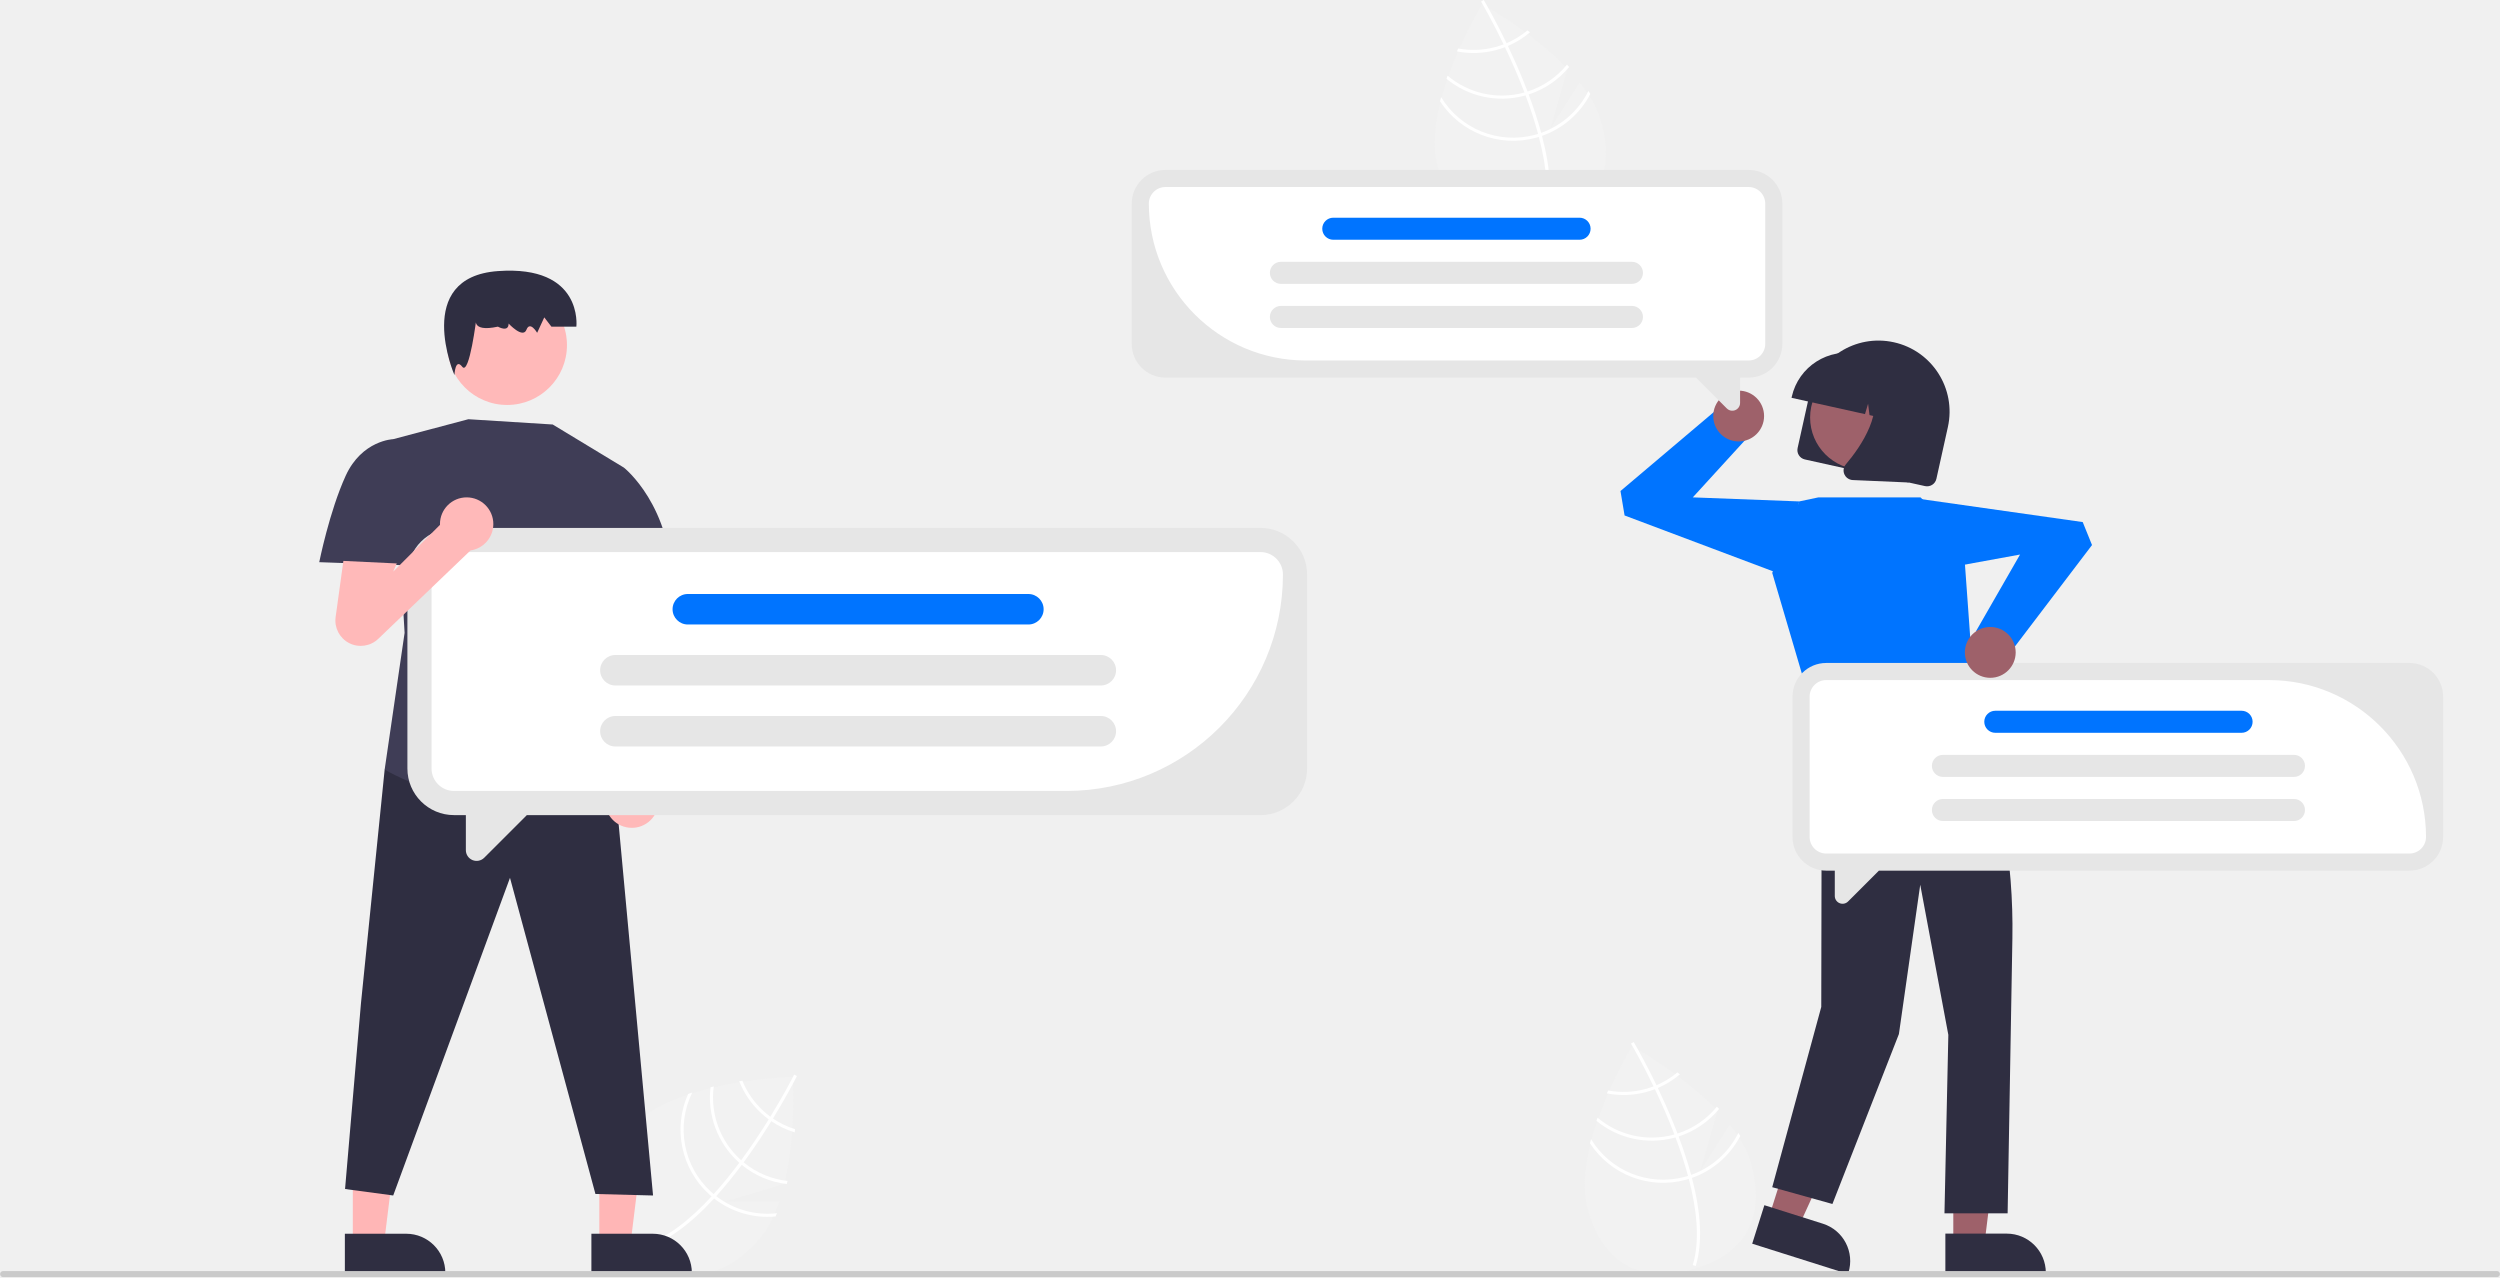
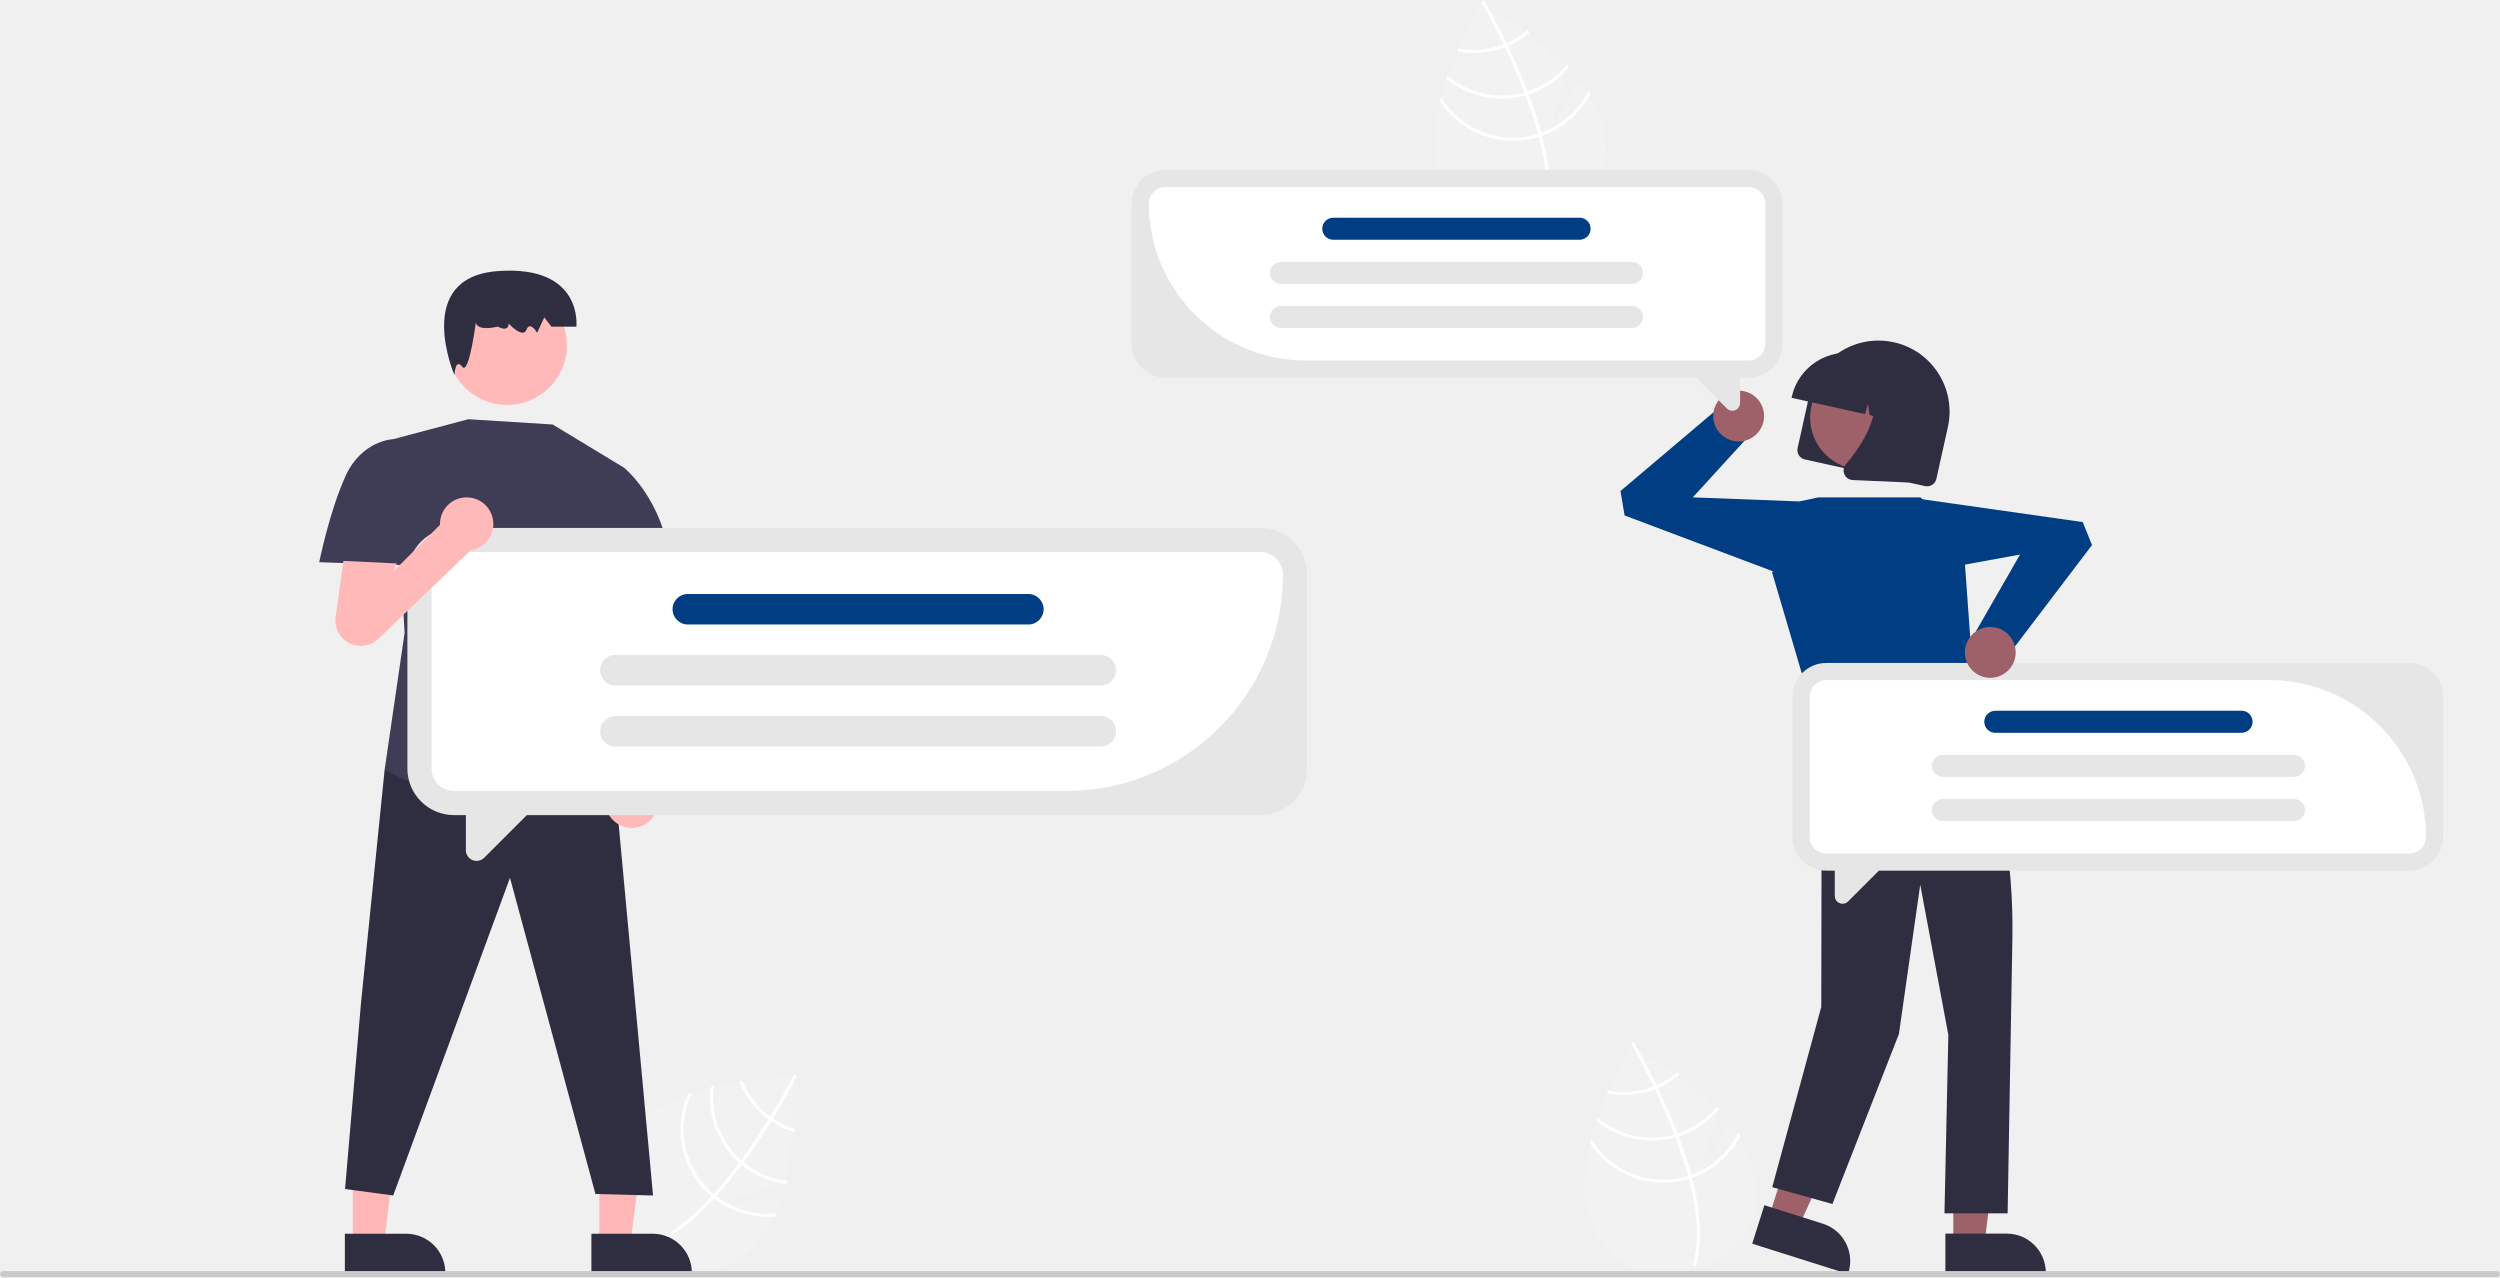
<svg xmlns="http://www.w3.org/2000/svg" data-name="Layer 1" width="983.675" height="502.497" viewBox="0 0 983.675 502.497">
  <path d="M788.725,641.231l-11.452,18.004,6.67-23.438c-14.083-14.695-33.58-25.445-33.58-25.445s-24.007,39.456-17.546,63.727,23.146,28.904,40.945,24.165c17.798-4.738,29.971-17.054,23.509-41.325C795.834,651.517,792.71,646.213,788.725,641.231Z" transform="translate(-108.1623 -198.7514)" fill="#f2f2f2" />
  <path d="M773.574,661.029l.318,1.196c3.631,13.925,4.174,25.399,1.607,34.264-.035.13-.078.255-.113.385l-.599-.177-.574-.177c2.909-9.609,1.611-21.751-1.553-33.898-.098-.392-.198-.791-.309-1.186-1.385-5.13-3.081-10.241-4.928-15.152-.14-.381-.287-.767-.434-1.153-2.471-6.471-5.171-12.564-7.673-17.815-.175-.372-.356-.742-.536-1.107-4.271-8.871-7.891-15.156-8.705-16.544-.096-.171-.153-.264-.165-.286l.52-.31.004-.007.526-.311c.012.022.203.333.536.917,1.258,2.177,4.6,8.105,8.452,16.073.172.36.353.731.528,1.102,2.035,4.259,4.192,9.051,6.243,14.136q.776,1.915,1.485,3.791c.153.384.3.77.44,1.151Q771.64,653.886,773.574,661.029Z" transform="translate(-108.1623 -198.7514)" fill="#fff" />
  <path d="M759.949,625.741c-.383.159-.771.319-1.169.47a33.811,33.811,0,0,1-3.295,1.061,32.889,32.889,0,0,1-14.566.555c-.165.38-.33.76-.5,1.148a34.107,34.107,0,0,0,15.382-.518,34.984,34.984,0,0,0,3.515-1.139c.392-.149.78-.309,1.161-.474a33.82,33.82,0,0,0,8.685-5.375q-.512-.387-1.002-.761A32.777,32.777,0,0,1,759.949,625.741Z" transform="translate(-108.1623 -198.7514)" fill="#fff" />
  <path d="M768.205,644.77q-.604.199-1.216.362c-.123.039-.253.074-.377.107a33.064,33.064,0,0,1-29.872-6.717c-.144.412-.288.825-.424,1.242a34.291,34.291,0,0,0,30.611,6.66c.166-.044.332-.088.496-.138.413-.116.818-.237,1.222-.363a34.11,34.11,0,0,0,15.92-10.834c-.283-.299-.565-.598-.854-.895A32.837,32.837,0,0,1,768.205,644.77Z" transform="translate(-108.1623 -198.7514)" fill="#fff" />
  <path d="M773.574,661.029c-.405.146-.813.28-1.223.408-.439.136-.88.266-1.325.384a33.153,33.153,0,0,1-36.851-14.873c-.139.551-.279,1.095-.406,1.643a34.367,34.367,0,0,0,37.572,14.415c.444-.118.887-.242,1.319-.383.417-.124.826-.258,1.232-.398a34.267,34.267,0,0,0,19.014-16.485c-.241-.405-.498-.8-.757-1.2A33.046,33.046,0,0,1,773.574,661.029Z" transform="translate(-108.1623 -198.7514)" fill="#fff" />
  <path d="M729.725,231.231l-11.452,18.004,6.67-23.438c-14.083-14.695-33.58-25.445-33.58-25.445s-24.007,39.456-17.546,63.727,23.146,28.904,40.945,24.165c17.798-4.738,29.971-17.054,23.509-41.325C736.834,241.517,733.71,236.213,729.725,231.231Z" transform="translate(-108.1623 -198.7514)" fill="#f2f2f2" />
  <path d="M714.574,251.029l.318,1.196c3.631,13.925,4.174,25.399,1.607,34.264-.035.13-.078.255-.113.385l-.599-.177-.574-.177c2.909-9.609,1.611-21.751-1.553-33.898-.098-.392-.198-.791-.309-1.186-1.385-5.13-3.081-10.241-4.928-15.152-.14-.381-.287-.767-.434-1.153-2.471-6.471-5.171-12.564-7.673-17.815-.175-.372-.356-.742-.536-1.107-4.271-8.871-7.891-15.156-8.705-16.544-.096-.171-.153-.264-.165-.286l.52-.31.004-.007.526-.311c.012.022.203.333.536.917,1.258,2.177,4.6,8.105,8.452,16.073.172.36.353.731.528,1.102,2.035,4.259,4.192,9.051,6.243,14.136q.776,1.915,1.485,3.791c.153.384.3.77.44,1.151Q712.64,243.886,714.574,251.029Z" transform="translate(-108.1623 -198.7514)" fill="#fff" />
  <path d="M700.949,215.741c-.383.159-.771.319-1.169.47a33.811,33.811,0,0,1-3.295,1.061,32.889,32.889,0,0,1-14.566.555c-.165.38-.33.76-.5,1.148a34.107,34.107,0,0,0,15.382-.518,34.984,34.984,0,0,0,3.515-1.139c.392-.149.78-.309,1.161-.474a33.82,33.82,0,0,0,8.685-5.375q-.512-.387-1.002-.761A32.777,32.777,0,0,1,700.949,215.741Z" transform="translate(-108.1623 -198.7514)" fill="#fff" />
  <path d="M709.205,234.77q-.604.199-1.216.362c-.123.039-.253.074-.377.107a33.064,33.064,0,0,1-29.872-6.717c-.144.412-.288.825-.424,1.242a34.291,34.291,0,0,0,30.611,6.66c.166-.044.332-.088.496-.138.413-.116.818-.237,1.222-.363a34.11,34.11,0,0,0,15.92-10.834c-.283-.299-.565-.598-.854-.895A32.837,32.837,0,0,1,709.205,234.77Z" transform="translate(-108.1623 -198.7514)" fill="#fff" />
  <path d="M714.574,251.029c-.405.146-.813.28-1.223.408-.439.136-.88.266-1.325.384a33.153,33.153,0,0,1-36.851-14.873c-.139.551-.279,1.095-.406,1.643a34.367,34.367,0,0,0,37.572,14.415c.444-.118.887-.242,1.319-.383.417-.124.826-.258,1.232-.398a34.267,34.267,0,0,0,19.014-16.485c-.241-.405-.498-.8-.757-1.2A33.046,33.046,0,0,1,714.574,251.029Z" transform="translate(-108.1623 -198.7514)" fill="#fff" />
  <path d="M414.82,671.452l-21.337.097,23.324-7.056c4.751-19.792,3.258-42.006,3.258-42.006s-46.172,1.128-63.099,19.683-11.807,35.097,1.8,47.51c13.607,12.413,30.548,15.998,47.475-2.557C410.008,682.992,412.782,677.497,414.82,671.452Z" transform="translate(-108.1623 -198.7514)" fill="#f2f2f2" />
  <path d="M389.973,669.406l-.834.915c-9.753,10.582-19.113,17.241-27.96,19.872-.128.041-.257.073-.385.113l-.175-.599-.161-.578c9.657-2.747,19.171-10.402,27.68-19.629.277-.295.558-.594.831-.901,3.568-3.938,6.95-8.128,10.085-12.336.245-.324.491-.656.736-.988,4.108-5.577,7.775-11.142,10.841-16.085.218-.348.432-.701.642-1.049,5.155-8.388,8.486-14.831,9.214-16.266.092-.173.139-.271.151-.293l.542.27.009-0.0.546.274c-.012.022-.17.351-.482.946-1.151,2.235-4.333,8.251-8.954,15.799-.21.339-.424.692-.642,1.04-2.484,4.014-5.349,8.419-8.519,12.894q-1.192,1.688-2.387,3.298c-.241.336-.486.669-.731.992Q394.938,663.918,389.973,669.406Z" transform="translate(-108.1623 -198.7514)" fill="#fff" />
  <path d="M412.298,638.868c-.341-.236-.686-.476-1.027-.729a33.813,33.813,0,0,1-2.673-2.198,32.889,32.889,0,0,1-8.34-11.955c-.409.066-.818.133-1.236.2a34.107,34.107,0,0,0,8.75,12.661,34.983,34.983,0,0,0,2.858,2.342c.337.249.682.489,1.027.721a33.82,33.82,0,0,0,9.217,4.401q.049-.64.099-1.254A32.777,32.777,0,0,1,412.298,638.868Z" transform="translate(-108.1623 -198.7514)" fill="#fff" />
  <path d="M400.751,656.1q-.493-.4-.962-.828c-.099-.082-.199-.173-.294-.26a33.064,33.064,0,0,1-10.495-28.763c-.425.102-.85.204-1.274.314a34.291,34.291,0,0,0,10.943,29.354c.127.116.254.231.384.342.321.285.642.561.967.832a34.11,34.11,0,0,0,17.721,7.538c.099-.399.198-.799.292-1.202A32.837,32.837,0,0,1,400.751,656.1Z" transform="translate(-108.1623 -198.7514)" fill="#fff" />
  <path d="M389.973,669.406c-.342-.262-.675-.533-1.005-.809-.352-.296-.7-.597-1.039-.907a33.153,33.153,0,0,1-7.405-39.043c-.538.181-1.073.357-1.602.546a34.367,34.367,0,0,0,8.18,39.402c.34.31.683.615,1.035.903.33.284.663.555,1.001.822a34.267,34.267,0,0,0,24.147,7.087c.211-.422.403-.851.6-1.286A33.046,33.046,0,0,1,389.973,669.406Z" transform="translate(-108.1623 -198.7514)" fill="#fff" />
  <polygon points="235.821 489.442 248.081 489.441 253.913 442.153 235.819 442.154 235.821 489.442" fill="#ffb6b6" />
  <path d="M340.856,684.191l24.144-.001h.001a15.387,15.387,0,0,1,15.386,15.386v.5l-39.531.001Z" transform="translate(-108.1623 -198.7514)" fill="#2f2e41" />
  <polygon points="138.821 489.442 151.081 489.441 156.913 442.153 138.819 442.154 138.821 489.442" fill="#ffb6b6" />
  <path d="M243.856,684.191l24.144-.001h.001a15.387,15.387,0,0,1,15.386,15.386v.5l-39.531.001Z" transform="translate(-108.1623 -198.7514)" fill="#2f2e41" />
  <polygon points="159.613 295.2 151.35 302.805 142.037 394.681 135.768 467.838 154.713 470.393 200.665 345.394 234.288 469.8 256.956 470.393 241.911 308 159.613 295.2" fill="#2f2e41" />
  <circle cx="199.544" cy="135.809" r="23.536" fill="#ffb9b9" />
  <path d="M295.661,323.632s-2.806,6.073,8.418,3.644c0,0,4.209,2.429,4.209-1.215,0,0,5.612,6.073,7.015,2.429s4.209,1.215,4.209,1.215l2.806-6.073,2.806,3.644h9.821s2.806-24.29-30.866-21.861S286.972,346.329,286.972,346.329s.271-6.908,3.077-3.265S295.661,323.632,295.661,323.632Z" transform="translate(-108.1623 -198.7514)" fill="#2f2e41" />
  <path d="M325.639,365.779,292.451,363.701l-29.576,7.845,4.483,76.213L259.513,501.556s43.044,26.312,91.904,5.604l-4.641-12.209s-.16-18.685-4.08-22.343-3.608-33.816-3.608-33.816l14.57-56.039Z" transform="translate(-108.1623 -198.7514)" fill="#3f3d56" />
  <path d="M270.776,373.952l-7.9-2.405s-12.304.411-18.702,14.408-10.398,33.997-10.398,33.997l40.634,1.469Z" transform="translate(-108.1623 -198.7514)" fill="#3f3d56" />
  <path d="M365.091,507.557l-1.315-82.606-17.555,2.634,3.877,78.263a10.51,10.51,0,1,0,14.993,1.709Z" transform="translate(-108.1623 -198.7514)" fill="#ffb9b9" />
  <path d="M343.776,389.952l9.882-7.197s18.989,14.851,19.053,47.524l-26.491,6.425-14.978-21.543Z" transform="translate(-108.1623 -198.7514)" fill="#3f3d56" />
  <polygon points="768.569 489.395 780.829 489.394 786.661 442.106 768.567 442.107 768.569 489.395" fill="#9e616a" />
  <path d="M873.604,684.143l24.144-.001h.001a15.387,15.387,0,0,1,15.386,15.386v.5l-39.531.001Z" transform="translate(-108.1623 -198.7514)" fill="#2f2e41" />
  <polygon points="696.005 478.969 707.694 482.667 727.517 439.34 710.266 433.883 696.005 478.969" fill="#9e616a" />
  <path d="M802.393,672.961l23.02,7.281.001 0a15.387,15.387,0,0,1,10.029,19.311l-.151.477L797.602,688.108Z" transform="translate(-108.1623 -198.7514)" fill="#2f2e41" />
  <path d="M831.772,472.176,824.968,491.364l-.193,103.588L805.482,665.874l23.683,6.61,26.161-66.874,8.391-58.738,11.058,59.08-1.522,70.22h24.849l1.876-108.211a237.255,237.255,0,0,0-15.663-88.982l0,0Z" transform="translate(-108.1623 -198.7514)" fill="#2f2e41" />
-   <polygon points="715.507 195.7 755.672 195.7 772.454 212.483 777.468 281.854 716.806 291.615 697.32 225.426 707.932 197.295 715.507 195.7" fill="#0074ff" />
-   <polygon points="701.063 226.088 639.223 202.821 637.613 193.203 676.613 160.203 689.594 169.939 666.066 195.7 707.932 197.295 701.063 226.088" fill="#0074ff" />
+   <polygon points="715.507 195.7 755.672 195.7 772.454 212.483 777.468 281.854 716.806 291.615 697.32 225.426 707.932 197.295 715.507 195.7" fill="#003d82" />
+   <polygon points="701.063 226.088 639.223 202.821 637.613 193.203 676.613 160.203 689.594 169.939 666.066 195.7 707.932 197.295 701.063 226.088" fill="#003d82" />
  <circle cx="684.113" cy="163.7" r="10" fill="#9e616a" />
  <path d="M815.467,375.05l4.519-20.376A27.967,27.967,0,0,1,874.594,366.784l-4.519,20.376a3.761,3.761,0,0,1-4.481,2.854l-47.272-10.483A3.761,3.761,0,0,1,815.467,375.05Z" transform="translate(-108.1623 -198.7514)" fill="#2f2e41" />
  <circle cx="732.73" cy="164.284" r="20.505" fill="#9e616a" />
  <path d="M813.165,354.871a22.148,22.148,0,0,1,26.388-16.809l4.075.904a22.148,22.148,0,0,1,16.809,26.388l-.09.408-8.612-1.91-1.113-8.877-2.411,8.095-4.451-.987-.562-4.479L841.981,361.689l-28.906-6.41Z" transform="translate(-108.1623 -198.7514)" fill="#2f2e41" />
  <path d="M833.869,385.382a3.701,3.701,0,0,1,.564-3.9c6.14-7.256,15.553-21.093,9.603-32.233l-.428-.8,23.3,5.167-7.758,34.982-21.994-.959a3.838,3.838,0,0,1-.662-.087A3.742,3.742,0,0,1,833.869,385.382Z" transform="translate(-108.1623 -198.7514)" fill="#2f2e41" />
  <path d="M1090.647,701.249H109.353a1.191,1.191,0,0,1,0-2.381h981.294a1.191,1.191,0,0,1,0,2.381Z" transform="translate(-108.1623 -198.7514)" fill="#cacaca" />
  <path d="M604.121,406.472H286.806a18.343,18.343,0,0,0-18.343,18.343v76.315a18.342,18.342,0,0,0,18.343,18.343h4.657v13.788a4.23,4.23,0,0,0,7.221,2.991l16.779-16.779H604.121a18.342,18.342,0,0,0,18.343-18.343V424.815A18.343,18.343,0,0,0,604.121,406.472Z" transform="translate(-108.1623 -198.7514)" fill="#e6e6e6" />
  <path d="M527.807,509.972h-241a8.853,8.853,0,0,1-8.843-8.843V424.814a8.852,8.852,0,0,1,8.842-8.842H604.121a8.853,8.853,0,0,1,8.843,8.843A85.253,85.253,0,0,1,527.807,509.972Z" transform="translate(-108.1623 -198.7514)" fill="#fff" />
-   <rect x="264.635" y="233.721" width="146" height="12" rx="6" fill="#0074ff" />
+   <rect x="264.635" y="233.721" width="146" height="12" rx="6" fill="#003d82" />
  <rect x="236.135" y="257.721" width="203" height="12" rx="6" fill="#e6e6e6" />
  <rect x="236.135" y="281.721" width="203" height="12" rx="6" fill="#e6e6e6" />
  <path d="M1056.199,459.608H826.729a13.265,13.265,0,0,0-13.265,13.265V528.061A13.265,13.265,0,0,0,826.729,541.326h3.368v9.971a3.059,3.059,0,0,0,5.222,2.163L847.453,541.326h208.747a13.265,13.265,0,0,0,13.265-13.265V472.873A13.265,13.265,0,0,0,1056.199,459.608Z" transform="translate(-108.1623 -198.7514)" fill="#e6e6e6" />
  <path d="M1056.199,534.595H826.729a6.54,6.54,0,0,1-6.533-6.533V472.873a6.54,6.54,0,0,1,6.533-6.533h174.283a61.791,61.791,0,0,1,61.721,61.722A6.54,6.54,0,0,1,1056.199,534.595Z" transform="translate(-108.1623 -198.7514)" fill="#fff" />
-   <rect x="780.752" y="279.659" width="105.582" height="8.678" rx="4.339" fill="#0074ff" />
+   <rect x="780.752" y="279.659" width="105.582" height="8.678" rx="4.339" fill="#003d82" />
  <rect x="760.142" y="297.015" width="146.802" height="8.678" rx="4.339" fill="#e6e6e6" />
  <rect x="760.142" y="314.371" width="146.802" height="8.678" rx="4.339" fill="#e6e6e6" />
  <path d="M566.729,265.608H796.199a13.265,13.265,0,0,1,13.265,13.265V334.061A13.265,13.265,0,0,1,796.199,347.326h-3.368v9.971a3.059,3.059,0,0,1-5.222,2.163L775.475,347.326H566.729a13.265,13.265,0,0,1-13.265-13.265V278.873A13.265,13.265,0,0,1,566.729,265.608Z" transform="translate(-108.1623 -198.7514)" fill="#e6e6e6" />
  <path d="M796.199,340.594H621.917a61.791,61.791,0,0,1-61.722-61.721,6.541,6.541,0,0,1,6.533-6.534h229.471a6.54,6.54,0,0,1,6.533,6.533v55.188A6.54,6.54,0,0,1,796.199,340.594Z" transform="translate(-108.1623 -198.7514)" fill="#fff" />
-   <rect x="628.432" y="284.411" width="105.582" height="8.678" rx="4.339" transform="translate(1254.283 378.748) rotate(180)" fill="#0074ff" />
+   <rect x="628.432" y="284.411" width="105.582" height="8.678" rx="4.339" transform="translate(1254.283 378.748) rotate(180)" fill="#003d82" />
  <rect x="607.822" y="301.767" width="146.802" height="8.678" rx="4.339" transform="translate(1254.283 413.4598) rotate(180)" fill="#e6e6e6" />
  <rect x="607.822" y="319.123" width="146.802" height="8.678" rx="4.339" transform="translate(1254.283 448.1717) rotate(180)" fill="#e6e6e6" />
  <path d="M302.276,404.952a10.5,10.5,0,0,0-21,0c0,.102.012.202.015.304L262.875,423.671l1.4-3.219-21-1-3.063,22.172a9.969,9.969,0,0,0,16.782,8.494l36.3-34.788A10.493,10.493,0,0,0,302.276,404.952Z" transform="translate(-108.1623 -198.7514)" fill="#ffb9b9" />
-   <polygon points="754.074 196.12 819.488 205.421 823.145 214.461 792.231 255.134 777.448 248.445 794.828 218.194 753.613 225.718 754.074 196.12" fill="#0074ff" />
+   <polygon points="754.074 196.12 819.488 205.421 823.145 214.461 792.231 255.134 777.448 248.445 794.828 218.194 753.613 225.718 754.074 196.12" fill="#003d82" />
  <circle cx="783.113" cy="256.7" r="10" fill="#9e616a" />
</svg>
